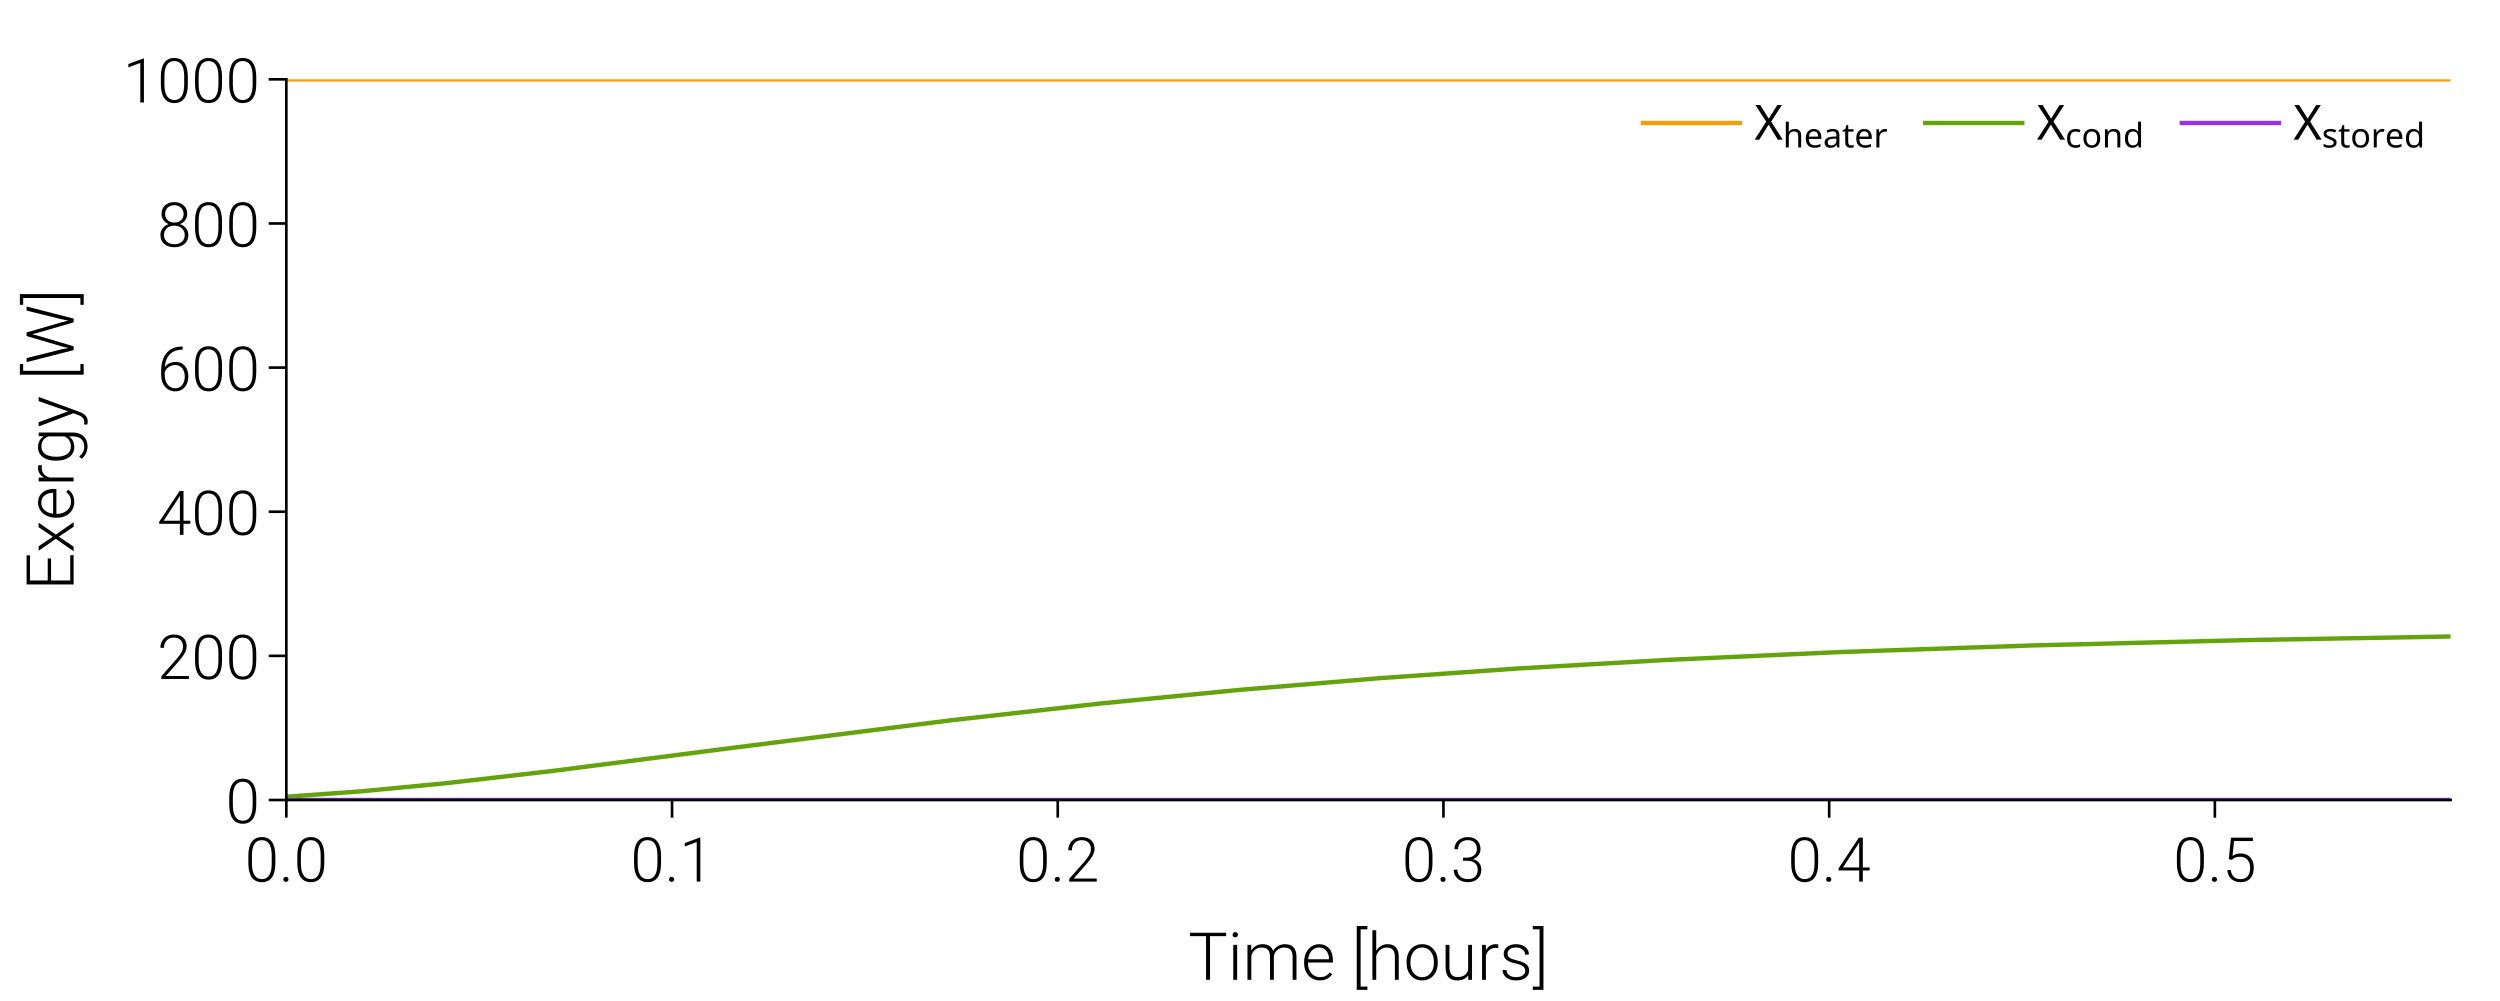
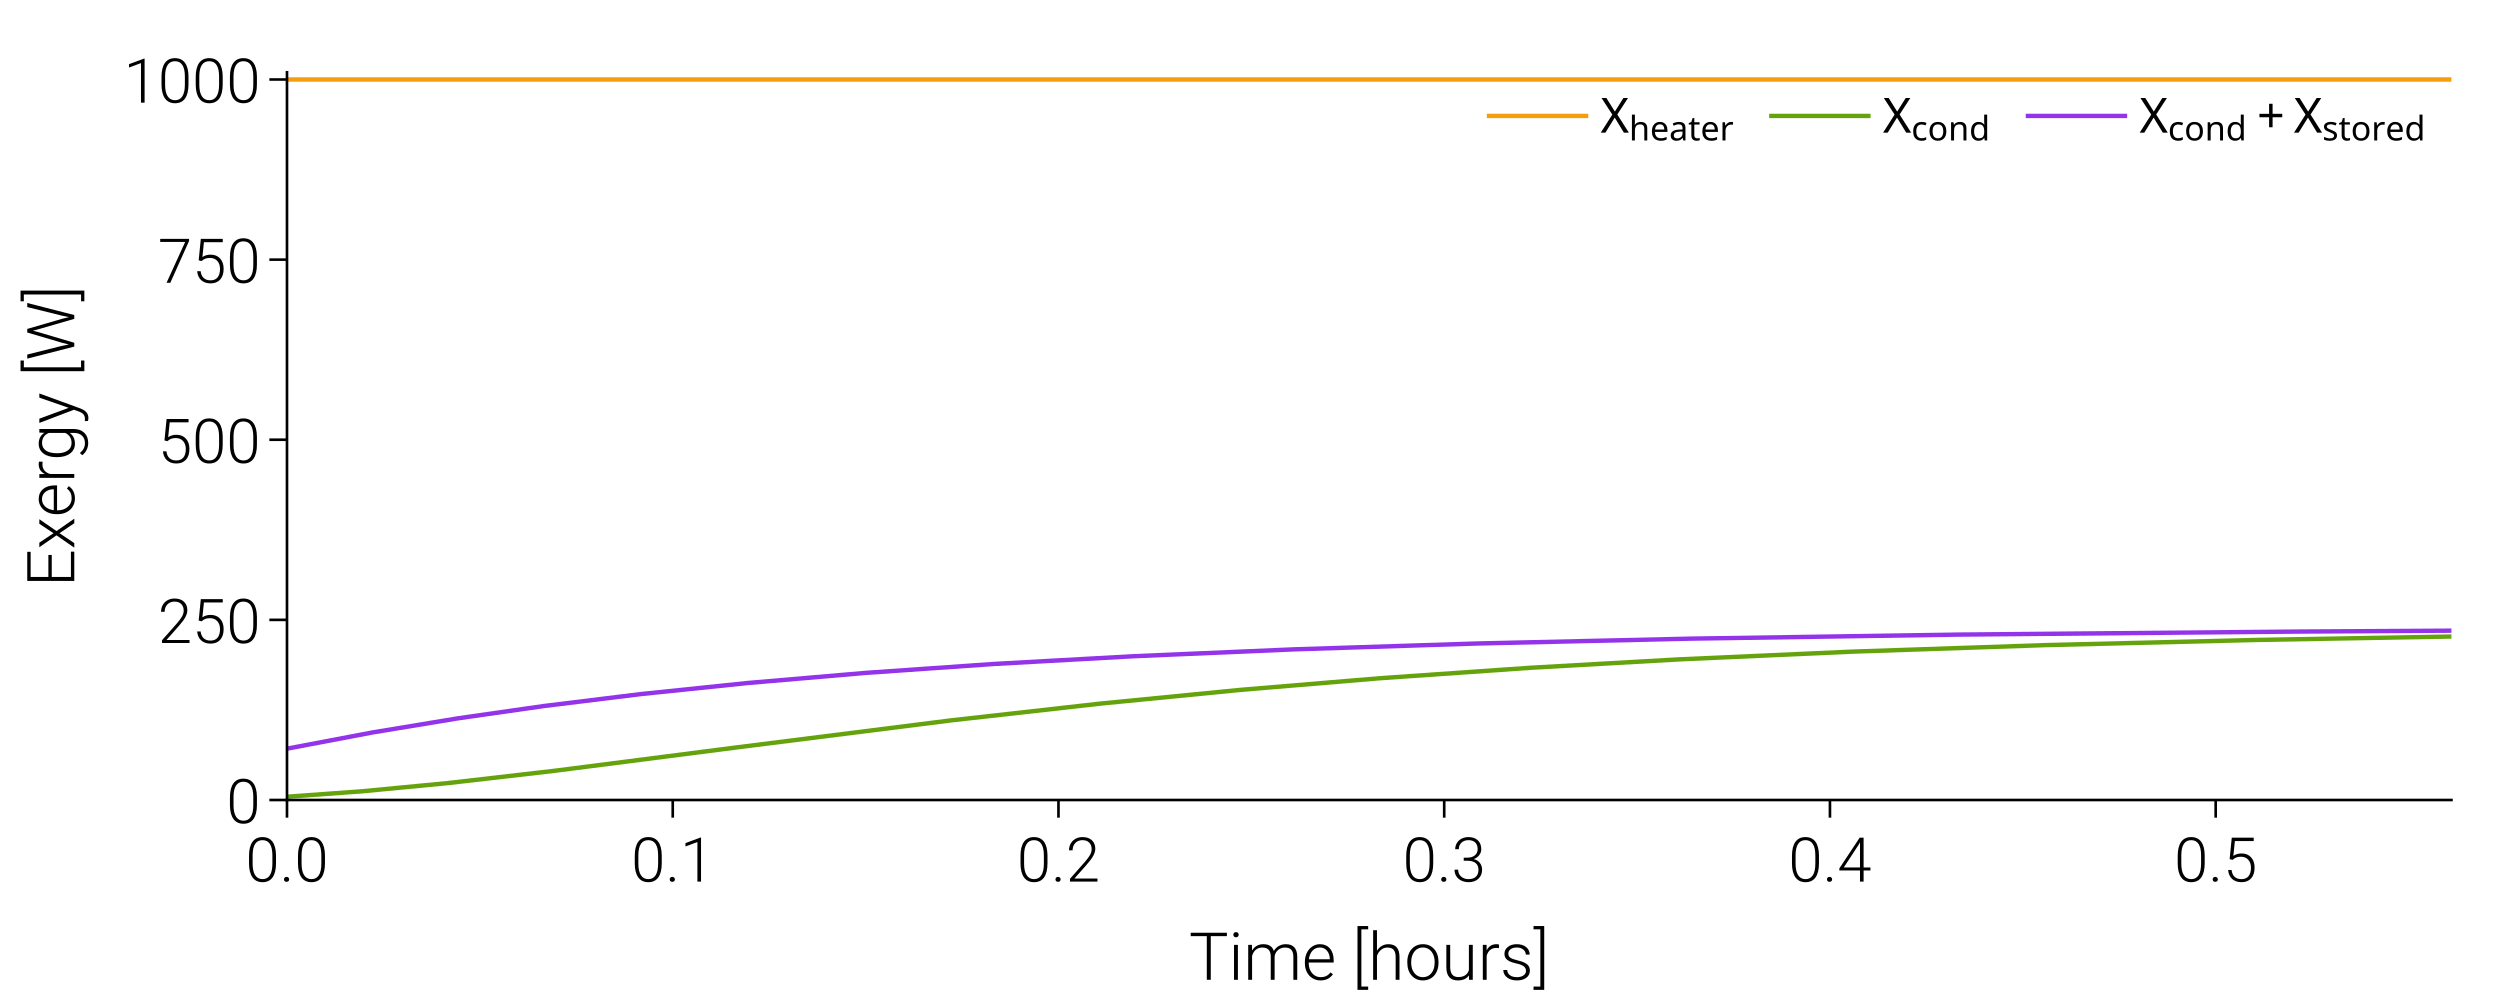
<svg xmlns="http://www.w3.org/2000/svg" xmlns:xlink="http://www.w3.org/1999/xlink" width="283.465pt" height="113.386pt" viewBox="0 0 283.465 113.386" version="1.1">
  <defs>
    <style type="text/css">*{stroke-linejoin: round; stroke-linecap: butt}</style>
  </defs>
  <g id="figure_1">
    <g id="patch_1">
      <path d="M 0 113.386  L 283.465 113.386  L 283.465 0  L 0 0  L 0 113.386  z " style="fill: none" />
    </g>
    <g id="axes_1">
      <g id="patch_2">
-         <path d="M 32.466 90.709  L 277.861 90.709  L 277.861 8.995  L 32.466 8.995  L 32.466 90.709  z " style="fill: none" />
+         <path d="M 32.541 90.709  L 277.956 90.709  L 277.956 8.197  L 32.541 8.197  L 32.541 90.709  z " style="fill: none" />
      </g>
      <g id="line2d_1">
-         <path d="M 32.466 8.995  L 277.861 8.995  L 277.861 8.995  " clip-path="url(#p45b152086a)" style="fill: none; stroke: #f59e0b; stroke-width: 0.5; stroke-linecap: square" />
+         <path d="M 32.541 9.014  L 277.956 9.014  L 277.956 9.014  " clip-path="url(#pfb7403734c)" style="fill: none; stroke: #f59e0b; stroke-width: 0.5; stroke-linecap: square" />
      </g>
      <g id="line2d_2">
-         <path d="M 32.466 90.337  L 40.969 89.722  L 50.688 88.791  L 62.836 87.391  L 83.488 84.738  L 107.785 81.674  L 124.792 79.764  L 140.585 78.218  L 156.378 76.898  L 172.171 75.792  L 189.178 74.816  L 208.616 73.934  L 230.482 73.182  L 254.779 72.577  L 277.861 72.168  L 277.861 72.168  " clip-path="url(#p45b152086a)" style="fill: none; stroke: #65a30d; stroke-width: 0.5; stroke-linecap: square" />
+         <path d="M 32.541 90.337  L 41.046 89.722  L 50.765 88.792  L 62.914 87.392  L 83.568 84.74  L 107.867 81.676  L 124.876 79.766  L 140.67 78.22  L 156.464 76.901  L 173.473 75.719  L 190.482 74.758  L 209.92 73.89  L 231.789 73.151  L 256.088 72.556  L 277.956 72.173  L 277.956 72.173  " clip-path="url(#pfb7403734c)" style="fill: none; stroke: #65a30d; stroke-width: 0.5; stroke-linecap: square" />
      </g>
      <g id="line2d_3">
-         <path d="M 32.466 90.709  L 277.861 90.709  L 277.861 90.709  " clip-path="url(#p45b152086a)" style="fill: none; stroke: #9333ea; stroke-width: 0.5; stroke-linecap: square" />
+         <path d="M 32.541 84.887  L 42.261 83.044  L 51.98 81.44  L 61.7 80.048  L 72.634 78.702  L 84.783 77.442  L 98.147 76.296  L 112.726 75.282  L 128.52 74.407  L 146.744 73.626  L 167.398 72.966  L 191.696 72.413  L 222.07 71.955  L 260.947 71.608  L 277.956 71.509  L 277.956 71.509  " clip-path="url(#pfb7403734c)" style="fill: none; stroke: #9333ea; stroke-width: 0.5; stroke-linecap: square" />
      </g>
      <g id="patch_3">
-         <path d="M 32.466 90.709  L 32.466 8.995  " style="fill: none; stroke: #000000; stroke-width: 0.3; stroke-linejoin: miter; stroke-linecap: square" />
+         <path d="M 32.541 90.709  L 32.541 8.197  " style="fill: none; stroke: #000000; stroke-width: 0.3; stroke-linejoin: miter; stroke-linecap: square" />
      </g>
      <g id="patch_4">
-         <path d="M 32.466 90.709  L 277.861 90.709  " style="fill: none; stroke: #000000; stroke-width: 0.3; stroke-linejoin: miter; stroke-linecap: square" />
+         <path d="M 32.541 90.709  L 277.956 90.709  " style="fill: none; stroke: #000000; stroke-width: 0.3; stroke-linejoin: miter; stroke-linecap: square" />
      </g>
      <g id="matplotlib.axis_1">
        <g id="xtick_1">
          <g id="line2d_4">
            <defs>
-               <path id="m2dd5910bc1" d="M 0 0  L 0 2  " style="stroke: #000000; stroke-width: 0.3" />
-             </defs>
-             <g>
-               <use xlink:href="#m2dd5910bc1" x="32.466" y="90.709" style="stroke: #000000; stroke-width: 0.3" />
+               <path id="ma5b73bd58d" d="M 0 0  L 0 2  " style="stroke: #000000; stroke-width: 0.3" />
+             </defs>
+             <g>
+               <use xlink:href="#ma5b73bd58d" x="32.541" y="90.709" style="stroke: #000000; stroke-width: 0.3" />
            </g>
          </g>
          <g id="text_1">
-             <g transform="translate(27.75045 99.95866) scale(0.07 -0.07)">
+             <g transform="translate(27.82615 99.95866) scale(0.07 -0.07)">
              <defs>
                <path id="Roboto-Light-30" d="M 3172 1897  Q 3172 934 2819 435  Q 2466 -63 1778 -63  Q 1103 -63 743 426  Q 384 916 375 1850  L 375 2666  Q 375 3625 731 4119  Q 1088 4613 1772 4613  Q 2447 4613 2803 4136  Q 3159 3659 3172 2731  L 3172 1897  z M 2797 2713  Q 2797 3494 2542 3894  Q 2288 4294 1772 4294  Q 1266 4294 1009 3903  Q 753 3513 747 2750  L 747 1856  Q 747 1078 1011 665  Q 1275 253 1778 253  Q 2278 253 2536 656  Q 2794 1059 2797 1838  L 2797 2713  z " transform="scale(0.015625)" />
                <path id="Roboto-Light-2e" d="M 453 225  Q 453 334 523 411  Q 594 488 719 488  Q 844 488 916 411  Q 988 334 988 225  Q 988 116 916 45  Q 844 -25 719 -25  Q 594 -25 523 45  Q 453 116 453 225  z " transform="scale(0.015625)" />
              </defs>
              <use xlink:href="#Roboto-Light-30" />
              <use xlink:href="#Roboto-Light-2e" transform="translate(55.41992 0)" />
              <use xlink:href="#Roboto-Light-30" transform="translate(79.29688 0)" />
            </g>
          </g>
        </g>
        <g id="xtick_2">
          <g id="line2d_5">
            <g>
-               <use xlink:href="#m2dd5910bc1" x="76.199" y="90.709" style="stroke: #000000; stroke-width: 0.3" />
+               <use xlink:href="#ma5b73bd58d" x="76.279" y="90.709" style="stroke: #000000; stroke-width: 0.3" />
            </g>
          </g>
          <g id="text_2">
-             <g transform="translate(71.48422 99.95866) scale(0.07 -0.07)">
+             <g transform="translate(71.56345 99.95866) scale(0.07 -0.07)">
              <defs>
                <path id="Roboto-Light-31" d="M 2169 0  L 1794 0  L 1794 4100  L 556 3641  L 556 3991  L 2106 4566  L 2169 4566  L 2169 0  z " transform="scale(0.015625)" />
              </defs>
              <use xlink:href="#Roboto-Light-30" />
              <use xlink:href="#Roboto-Light-2e" transform="translate(55.41992 0)" />
              <use xlink:href="#Roboto-Light-31" transform="translate(79.29688 0)" />
            </g>
          </g>
        </g>
        <g id="xtick_3">
          <g id="line2d_6">
            <g>
-               <use xlink:href="#m2dd5910bc1" x="119.933" y="90.709" style="stroke: #000000; stroke-width: 0.3" />
+               <use xlink:href="#ma5b73bd58d" x="120.016" y="90.709" style="stroke: #000000; stroke-width: 0.3" />
            </g>
          </g>
          <g id="text_3">
-             <g transform="translate(115.218 99.95866) scale(0.07 -0.07)">
+             <g transform="translate(115.3007 99.95866) scale(0.07 -0.07)">
              <defs>
                <path id="Roboto-Light-32" d="M 3278 0  L 428 0  L 428 288  L 1988 2056  Q 2375 2503 2525 2793  Q 2675 3084 2675 3359  Q 2675 3791 2422 4042  Q 2169 4294 1725 4294  Q 1266 4294 983 4000  Q 700 3706 700 3238  L 328 3238  Q 328 3622 501 3937  Q 675 4253 995 4433  Q 1316 4613 1725 4613  Q 2350 4613 2701 4284  Q 3053 3956 3053 3391  Q 3053 3072 2854 2694  Q 2656 2316 2156 1750  L 888 316  L 3278 316  L 3278 0  z " transform="scale(0.015625)" />
              </defs>
              <use xlink:href="#Roboto-Light-30" />
              <use xlink:href="#Roboto-Light-2e" transform="translate(55.41992 0)" />
              <use xlink:href="#Roboto-Light-32" transform="translate(79.29688 0)" />
            </g>
          </g>
        </g>
        <g id="xtick_4">
          <g id="line2d_7">
            <g>
-               <use xlink:href="#m2dd5910bc1" x="163.667" y="90.709" style="stroke: #000000; stroke-width: 0.3" />
+               <use xlink:href="#ma5b73bd58d" x="163.753" y="90.709" style="stroke: #000000; stroke-width: 0.3" />
            </g>
          </g>
          <g id="text_4">
-             <g transform="translate(158.9518 99.95866) scale(0.07 -0.07)">
+             <g transform="translate(159.038 99.95866) scale(0.07 -0.07)">
              <defs>
                <path id="Roboto-Light-33" d="M 1259 2478  L 1647 2478  Q 1969 2478 2209 2592  Q 2450 2706 2576 2904  Q 2703 3103 2703 3363  Q 2703 3800 2456 4047  Q 2209 4294 1747 4294  Q 1309 4294 1029 4036  Q 750 3778 750 3356  L 375 3356  Q 375 3709 553 4001  Q 731 4294 1047 4453  Q 1363 4613 1747 4613  Q 2366 4613 2722 4275  Q 3078 3938 3078 3350  Q 3078 3022 2870 2745  Q 2663 2469 2300 2331  Q 2725 2213 2944 1923  Q 3163 1634 3163 1234  Q 3163 650 2781 293  Q 2400 -63 1763 -63  Q 1356 -63 1017 100  Q 678 263 492 555  Q 306 847 306 1234  L 681 1234  Q 681 800 984 526  Q 1288 253 1763 253  Q 2247 253 2517 501  Q 2788 750 2788 1222  Q 2788 1678 2495 1918  Q 2203 2159 1634 2159  L 1259 2159  L 1259 2478  z " transform="scale(0.015625)" />
              </defs>
              <use xlink:href="#Roboto-Light-30" />
              <use xlink:href="#Roboto-Light-2e" transform="translate(55.41992 0)" />
              <use xlink:href="#Roboto-Light-33" transform="translate(79.29688 0)" />
            </g>
          </g>
        </g>
        <g id="xtick_5">
          <g id="line2d_8">
            <g>
-               <use xlink:href="#m2dd5910bc1" x="207.401" y="90.709" style="stroke: #000000; stroke-width: 0.3" />
+               <use xlink:href="#ma5b73bd58d" x="207.491" y="90.709" style="stroke: #000000; stroke-width: 0.3" />
            </g>
          </g>
          <g id="text_5">
-             <g transform="translate(202.6855 99.95866) scale(0.07 -0.07)">
+             <g transform="translate(202.7754 99.95866) scale(0.07 -0.07)">
              <defs>
                <path id="Roboto-Light-34" d="M 2725 1466  L 3434 1466  L 3434 1150  L 2725 1150  L 2725 0  L 2350 0  L 2350 1150  L 209 1150  L 209 1363  L 2316 4550  L 2725 4550  L 2725 1466  z M 669 1466  L 2350 1466  L 2350 4066  L 2184 3778  L 669 1466  z " transform="scale(0.015625)" />
              </defs>
              <use xlink:href="#Roboto-Light-30" />
              <use xlink:href="#Roboto-Light-2e" transform="translate(55.41992 0)" />
              <use xlink:href="#Roboto-Light-34" transform="translate(79.29688 0)" />
            </g>
          </g>
        </g>
        <g id="xtick_6">
          <g id="line2d_9">
            <g>
-               <use xlink:href="#m2dd5910bc1" x="251.134" y="90.709" style="stroke: #000000; stroke-width: 0.3" />
+               <use xlink:href="#ma5b73bd58d" x="251.228" y="90.709" style="stroke: #000000; stroke-width: 0.3" />
            </g>
          </g>
          <g id="text_6">
-             <g transform="translate(246.4193 99.95866) scale(0.07 -0.07)">
+             <g transform="translate(246.5127 99.95866) scale(0.07 -0.07)">
              <defs>
                <path id="Roboto-Light-35" d="M 681 2331  L 903 4550  L 3178 4550  L 3178 4203  L 1225 4203  L 1066 2666  Q 1431 2916 1922 2916  Q 2538 2916 2903 2516  Q 3269 2116 3269 1450  Q 3269 731 2912 334  Q 2556 -63 1909 -63  Q 1316 -63 947 268  Q 578 600 525 1197  L 884 1197  Q 938 731 1200 492  Q 1463 253 1909 253  Q 2397 253 2645 562  Q 2894 872 2894 1444  Q 2894 1944 2616 2259  Q 2338 2575 1856 2575  Q 1591 2575 1394 2508  Q 1197 2441 978 2247  L 681 2331  z " transform="scale(0.015625)" />
              </defs>
              <use xlink:href="#Roboto-Light-30" />
              <use xlink:href="#Roboto-Light-2e" transform="translate(55.41992 0)" />
              <use xlink:href="#Roboto-Light-35" transform="translate(79.29688 0)" />
            </g>
          </g>
        </g>
        <g id="text_7">
-           <g transform="translate(134.7344 111.0934) scale(0.075 -0.075)">
+           <g transform="translate(134.82 111.0934) scale(0.075 -0.075)">
            <defs>
              <path id="Roboto-Light-54" d="M 3663 4222  L 2103 4222  L 2103 0  L 1719 0  L 1719 4222  L 163 4222  L 163 4550  L 3663 4550  L 3663 4222  z " transform="scale(0.015625)" />
              <path id="Roboto-Light-69" d="M 906 0  L 531 0  L 531 3381  L 906 3381  L 906 0  z M 466 4359  Q 466 4466 534 4539  Q 603 4613 722 4613  Q 841 4613 911 4539  Q 981 4466 981 4359  Q 981 4253 911 4181  Q 841 4109 722 4109  Q 603 4109 534 4181  Q 466 4253 466 4359  z " transform="scale(0.015625)" />
              <path id="Roboto-Light-6d" d="M 828 3381  L 841 2831  Q 1028 3138 1309 3291  Q 1591 3444 1934 3444  Q 2734 3444 2950 2788  Q 3131 3103 3434 3273  Q 3738 3444 4103 3444  Q 5191 3444 5213 2256  L 5213 0  L 4838 0  L 4838 2228  Q 4834 2681 4642 2900  Q 4450 3119 4016 3119  Q 3613 3113 3334 2858  Q 3056 2603 3025 2238  L 3025 0  L 2650 0  L 2650 2256  Q 2647 2691 2445 2905  Q 2244 3119 1825 3119  Q 1472 3119 1219 2917  Q 966 2716 844 2319  L 844 0  L 469 0  L 469 3381  L 828 3381  z " transform="scale(0.015625)" />
              <path id="Roboto-Light-65" d="M 1797 -63  Q 1366 -63 1017 150  Q 669 363 475 742  Q 281 1122 281 1594  L 281 1728  Q 281 2216 470 2606  Q 659 2997 996 3220  Q 1334 3444 1728 3444  Q 2344 3444 2705 3023  Q 3066 2603 3066 1875  L 3066 1666  L 653 1666  L 653 1594  Q 653 1019 983 636  Q 1313 253 1813 253  Q 2113 253 2342 362  Q 2572 472 2759 713  L 2994 534  Q 2581 -63 1797 -63  z M 1728 3125  Q 1306 3125 1017 2815  Q 728 2506 666 1984  L 2694 1984  L 2694 2025  Q 2678 2513 2415 2819  Q 2153 3125 1728 3125  z " transform="scale(0.015625)" />
              <path id="Roboto-Light-20" transform="scale(0.015625)" />
              <path id="Roboto-Light-5b" d="M 1541 4881  L 884 4881  L 884 -656  L 1541 -656  L 1541 -975  L 509 -975  L 509 5200  L 1541 5200  L 1541 4881  z " transform="scale(0.015625)" />
              <path id="Roboto-Light-68" d="M 859 2809  Q 1044 3113 1331 3278  Q 1619 3444 1959 3444  Q 2503 3444 2768 3137  Q 3034 2831 3038 2219  L 3038 0  L 2666 0  L 2666 2222  Q 2663 2675 2473 2897  Q 2284 3119 1869 3119  Q 1522 3119 1255 2901  Q 988 2684 859 2316  L 859 0  L 488 0  L 488 4800  L 859 4800  L 859 2809  z " transform="scale(0.015625)" />
              <path id="Roboto-Light-6f" d="M 281 1741  Q 281 2228 470 2618  Q 659 3009 1004 3226  Q 1350 3444 1788 3444  Q 2463 3444 2881 2970  Q 3300 2497 3300 1716  L 3300 1638  Q 3300 1147 3111 755  Q 2922 363 2578 150  Q 2234 -63 1794 -63  Q 1122 -63 701 410  Q 281 884 281 1666  L 281 1741  z M 656 1638  Q 656 1031 970 642  Q 1284 253 1794 253  Q 2300 253 2614 642  Q 2928 1031 2928 1669  L 2928 1741  Q 2928 2128 2784 2450  Q 2641 2772 2381 2948  Q 2122 3125 1788 3125  Q 1288 3125 972 2733  Q 656 2341 656 1706  L 656 1638  z " transform="scale(0.015625)" />
              <path id="Roboto-Light-75" d="M 2663 428  Q 2325 -63 1584 -63  Q 1044 -63 762 251  Q 481 566 475 1181  L 475 3381  L 847 3381  L 847 1228  Q 847 263 1628 263  Q 2441 263 2656 934  L 2656 3381  L 3031 3381  L 3031 0  L 2669 0  L 2663 428  z " transform="scale(0.015625)" />
              <path id="Roboto-Light-72" d="M 2050 3063  Q 1931 3084 1797 3084  Q 1447 3084 1205 2889  Q 963 2694 859 2322  L 859 0  L 488 0  L 488 3381  L 853 3381  L 859 2844  Q 1156 3444 1813 3444  Q 1969 3444 2059 3403  L 2050 3063  z " transform="scale(0.015625)" />
              <path id="Roboto-Light-73" d="M 2513 859  Q 2513 1138 2289 1306  Q 2066 1475 1616 1570  Q 1166 1666 917 1789  Q 669 1913 548 2091  Q 428 2269 428 2522  Q 428 2922 762 3183  Q 1097 3444 1619 3444  Q 2184 3444 2526 3164  Q 2869 2884 2869 2434  L 2494 2434  Q 2494 2731 2245 2928  Q 1997 3125 1619 3125  Q 1250 3125 1026 2961  Q 803 2797 803 2534  Q 803 2281 989 2142  Q 1175 2003 1667 1887  Q 2159 1772 2404 1640  Q 2650 1509 2769 1325  Q 2888 1141 2888 878  Q 2888 450 2542 193  Q 2197 -63 1641 -63  Q 1050 -63 683 223  Q 316 509 316 947  L 691 947  Q 713 619 967 436  Q 1222 253 1641 253  Q 2031 253 2272 425  Q 2513 597 2513 859  z " transform="scale(0.015625)" />
              <path id="Roboto-Light-5d" d="M 0 5200  L 1034 5200  L 1034 -975  L 0 -975  L 0 -656  L 659 -656  L 659 4881  L 0 4881  L 0 5200  z " transform="scale(0.015625)" />
            </defs>
            <use xlink:href="#Roboto-Light-54" />
            <use xlink:href="#Roboto-Light-69" transform="translate(59.7168 0)" />
            <use xlink:href="#Roboto-Light-6d" transform="translate(82.12891 0)" />
            <use xlink:href="#Roboto-Light-65" transform="translate(170.752 0)" />
            <use xlink:href="#Roboto-Light-20" transform="translate(222.4121 0)" />
            <use xlink:href="#Roboto-Light-5b" transform="translate(246.7285 0)" />
            <use xlink:href="#Roboto-Light-68" transform="translate(270.7031 0)" />
            <use xlink:href="#Roboto-Light-6f" transform="translate(325.5859 0)" />
            <use xlink:href="#Roboto-Light-75" transform="translate(381.5918 0)" />
            <use xlink:href="#Roboto-Light-72" transform="translate(436.5234 0)" />
            <use xlink:href="#Roboto-Light-73" transform="translate(470.166 0)" />
            <use xlink:href="#Roboto-Light-5d" transform="translate(520.8008 0)" />
          </g>
        </g>
      </g>
      <g id="matplotlib.axis_2">
        <g id="ytick_1">
          <g id="line2d_10">
            <defs>
-               <path id="m19ee8460f1" d="M 0 0  L -2 0  " style="stroke: #000000; stroke-width: 0.3" />
-             </defs>
-             <g>
-               <use xlink:href="#m19ee8460f1" x="32.466" y="90.709" style="stroke: #000000; stroke-width: 0.3" />
+               <path id="m8ee25af124" d="M 0 0  L -2 0  " style="stroke: #000000; stroke-width: 0.3" />
+             </defs>
+             <g>
+               <use xlink:href="#m8ee25af124" x="32.541" y="90.709" style="stroke: #000000; stroke-width: 0.3" />
            </g>
          </g>
          <g id="text_8">
-             <g transform="translate(25.58608 93.33366) scale(0.07 -0.07)">
+             <g transform="translate(25.66177 93.33366) scale(0.07 -0.07)">
              <use xlink:href="#Roboto-Light-30" />
            </g>
          </g>
        </g>
        <g id="ytick_2">
          <g id="line2d_11">
            <g>
-               <use xlink:href="#m19ee8460f1" x="32.466" y="74.366" style="stroke: #000000; stroke-width: 0.3" />
+               <use xlink:href="#m8ee25af124" x="32.541" y="70.285" style="stroke: #000000; stroke-width: 0.3" />
            </g>
          </g>
          <g id="text_9">
-             <g transform="translate(17.82702 76.99092) scale(0.07 -0.07)">
+             <g transform="translate(17.90271 72.90995) scale(0.07 -0.07)">
              <use xlink:href="#Roboto-Light-32" />
+               <use xlink:href="#Roboto-Light-35" transform="translate(55.41992 0)" />
+               <use xlink:href="#Roboto-Light-30" transform="translate(110.8398 0)" />
+             </g>
+           </g>
+         </g>
+         <g id="ytick_3">
+           <g id="line2d_12">
+             <g>
+               <use xlink:href="#m8ee25af124" x="32.541" y="49.861" style="stroke: #000000; stroke-width: 0.3" />
+             </g>
+           </g>
+           <g id="text_10">
+             <g transform="translate(17.90271 52.48624) scale(0.07 -0.07)">
+               <use xlink:href="#Roboto-Light-35" />
              <use xlink:href="#Roboto-Light-30" transform="translate(55.41992 0)" />
              <use xlink:href="#Roboto-Light-30" transform="translate(110.8398 0)" />
            </g>
          </g>
        </g>
-         <g id="ytick_3">
-           <g id="line2d_12">
-             <g>
-               <use xlink:href="#m19ee8460f1" x="32.466" y="58.023" style="stroke: #000000; stroke-width: 0.3" />
-             </g>
-           </g>
-           <g id="text_10">
-             <g transform="translate(17.82702 60.64818) scale(0.07 -0.07)">
-               <use xlink:href="#Roboto-Light-34" />
-               <use xlink:href="#Roboto-Light-30" transform="translate(55.41992 0)" />
-               <use xlink:href="#Roboto-Light-30" transform="translate(110.8398 0)" />
-             </g>
-           </g>
-         </g>
        <g id="ytick_4">
          <g id="line2d_13">
            <g>
-               <use xlink:href="#m19ee8460f1" x="32.466" y="41.68" style="stroke: #000000; stroke-width: 0.3" />
+               <use xlink:href="#m8ee25af124" x="32.541" y="29.438" style="stroke: #000000; stroke-width: 0.3" />
            </g>
          </g>
          <g id="text_11">
-             <g transform="translate(17.82702 44.30544) scale(0.07 -0.07)">
-               <defs>
-                 <path id="Roboto-Light-36" d="M 2634 4584  L 2634 4256  L 2591 4256  Q 1775 4256 1306 3776  Q 838 3297 788 2444  Q 975 2703 1265 2845  Q 1556 2988 1916 2988  Q 2516 2988 2870 2573  Q 3225 2159 3225 1491  Q 3225 1047 3059 690  Q 2894 334 2584 135  Q 2275 -63 1878 -63  Q 1225 -63 815 410  Q 406 884 406 1634  L 406 2009  Q 406 3231 962 3901  Q 1519 4572 2541 4584  L 2634 4584  z M 1856 2666  Q 1500 2666 1192 2455  Q 884 2244 781 1919  L 781 1600  Q 781 1006 1086 631  Q 1391 256 1878 256  Q 2316 256 2586 603  Q 2856 950 2856 1478  Q 2856 2016 2586 2341  Q 2316 2666 1856 2666  z " transform="scale(0.015625)" />
-               </defs>
-               <use xlink:href="#Roboto-Light-36" />
-               <use xlink:href="#Roboto-Light-30" transform="translate(55.41992 0)" />
+             <g transform="translate(17.90271 32.06253) scale(0.07 -0.07)">
+               <defs>
+                 <path id="Roboto-Light-37" d="M 3231 4334  L 1288 0  L 897 0  L 2828 4231  L 241 4231  L 241 4550  L 3231 4550  L 3231 4334  z " transform="scale(0.015625)" />
+               </defs>
+               <use xlink:href="#Roboto-Light-37" />
+               <use xlink:href="#Roboto-Light-35" transform="translate(55.41992 0)" />
              <use xlink:href="#Roboto-Light-30" transform="translate(110.8398 0)" />
            </g>
          </g>
        </g>
        <g id="ytick_5">
          <g id="line2d_14">
            <g>
-               <use xlink:href="#m19ee8460f1" x="32.466" y="25.338" style="stroke: #000000; stroke-width: 0.3" />
+               <use xlink:href="#m8ee25af124" x="32.541" y="9.014" style="stroke: #000000; stroke-width: 0.3" />
            </g>
          </g>
          <g id="text_12">
-             <g transform="translate(17.82702 27.9627) scale(0.07 -0.07)">
-               <defs>
-                 <path id="Roboto-Light-38" d="M 3109 3378  Q 3109 3025 2903 2745  Q 2697 2466 2359 2334  Q 2753 2200 2990 1900  Q 3228 1600 3228 1206  Q 3228 622 2831 279  Q 2434 -63 1781 -63  Q 1122 -63 726 278  Q 331 619 331 1206  Q 331 1594 559 1897  Q 788 2200 1184 2334  Q 847 2466 647 2745  Q 447 3025 447 3378  Q 447 3944 811 4278  Q 1175 4613 1775 4613  Q 2375 4613 2742 4275  Q 3109 3938 3109 3378  z M 2853 1203  Q 2853 1628 2550 1901  Q 2247 2175 1775 2175  Q 1303 2175 1003 1906  Q 703 1638 703 1203  Q 703 769 993 511  Q 1284 253 1781 253  Q 2266 253 2559 509  Q 2853 766 2853 1203  z M 2734 3381  Q 2734 3772 2464 4033  Q 2194 4294 1775 4294  Q 1350 4294 1086 4042  Q 822 3791 822 3381  Q 822 2981 1086 2737  Q 1350 2494 1778 2494  Q 2200 2494 2467 2739  Q 2734 2984 2734 3381  z " transform="scale(0.015625)" />
-               </defs>
-               <use xlink:href="#Roboto-Light-38" />
-               <use xlink:href="#Roboto-Light-30" transform="translate(55.41992 0)" />
-               <use xlink:href="#Roboto-Light-30" transform="translate(110.8398 0)" />
-             </g>
-           </g>
-         </g>
-         <g id="ytick_6">
-           <g id="line2d_15">
-             <g>
-               <use xlink:href="#m19ee8460f1" x="32.466" y="8.995" style="stroke: #000000; stroke-width: 0.3" />
-             </g>
-           </g>
-           <g id="text_13">
-             <g transform="translate(13.94748 11.61997) scale(0.07 -0.07)">
+             <g transform="translate(14.02318 11.63881) scale(0.07 -0.07)">
              <use xlink:href="#Roboto-Light-31" />
              <use xlink:href="#Roboto-Light-30" transform="translate(55.41992 0)" />
              <use xlink:href="#Roboto-Light-30" transform="translate(110.8398 0)" />
              <use xlink:href="#Roboto-Light-30" transform="translate(166.2598 0)" />
            </g>
          </g>
        </g>
-         <g id="text_14">
-           <g transform="translate(8.346703 66.94127) rotate(-90) scale(0.075 -0.075)">
+         <g id="text_13">
+           <g transform="translate(8.422397 66.54222) rotate(-90) scale(0.075 -0.075)">
            <defs>
              <path id="Roboto-Light-45" d="M 3088 2181  L 959 2181  L 959 325  L 3406 325  L 3406 0  L 575 0  L 575 4550  L 3391 4550  L 3391 4222  L 959 4222  L 959 2506  L 3088 2506  L 3088 2181  z " transform="scale(0.015625)" />
              <path id="Roboto-Light-78" d="M 1550 2009  L 2463 3381  L 2906 3381  L 1759 1722  L 2956 0  L 2516 0  L 1553 1431  L 591 0  L 150 0  L 1344 1722  L 197 3381  L 638 3381  L 1550 2009  z " transform="scale(0.015625)" />
              <path id="Roboto-Light-67" d="M 338 1722  Q 338 2516 689 2980  Q 1041 3444 1644 3444  Q 2334 3444 2694 2894  L 2713 3381  L 3063 3381  L 3063 69  Q 3063 -584 2697 -965  Q 2331 -1347 1706 -1347  Q 1353 -1347 1033 -1189  Q 713 -1031 528 -769  L 738 -544  Q 1134 -1031 1681 -1031  Q 2150 -1031 2412 -754  Q 2675 -478 2684 13  L 2684 438  Q 2325 -63 1638 -63  Q 1050 -63 694 406  Q 338 875 338 1672  L 338 1722  z M 716 1656  Q 716 1009 975 636  Q 1234 263 1706 263  Q 2397 263 2684 881  L 2684 2453  Q 2553 2778 2306 2948  Q 2059 3119 1713 3119  Q 1241 3119 978 2748  Q 716 2378 716 1656  z " transform="scale(0.015625)" />
              <path id="Roboto-Light-79" d="M 1559 538  L 2547 3381  L 2950 3381  L 1506 -575  L 1431 -750  Q 1153 -1366 572 -1366  Q 438 -1366 284 -1322  L 281 -1013  L 475 -1031  Q 750 -1031 920 -895  Q 1091 -759 1209 -428  L 1375 28  L 100 3381  L 509 3381  L 1559 538  z " transform="scale(0.015625)" />
              <path id="Roboto-Light-57" d="M 1416 1228  L 1556 522  L 1728 1197  L 2716 4550  L 3063 4550  L 4038 1197  L 4206 516  L 4356 1228  L 5178 4550  L 5572 4550  L 4406 0  L 4038 0  L 3006 3559  L 2891 4009  L 2778 3559  L 1722 0  L 1353 0  L 191 4550  L 584 4550  L 1416 1228  z " transform="scale(0.015625)" />
            </defs>
            <use xlink:href="#Roboto-Light-45" />
            <use xlink:href="#Roboto-Light-78" transform="translate(56.88477 0)" />
            <use xlink:href="#Roboto-Light-65" transform="translate(105.5176 0)" />
            <use xlink:href="#Roboto-Light-72" transform="translate(157.1777 0)" />
            <use xlink:href="#Roboto-Light-67" transform="translate(190.8203 0)" />
            <use xlink:href="#Roboto-Light-79" transform="translate(246.2891 0)" />
            <use xlink:href="#Roboto-Light-20" transform="translate(293.7988 0)" />
            <use xlink:href="#Roboto-Light-5b" transform="translate(318.1152 0)" />
            <use xlink:href="#Roboto-Light-57" transform="translate(342.0898 0)" />
            <use xlink:href="#Roboto-Light-5d" transform="translate(431.7383 0)" />
          </g>
        </g>
      </g>
      <g id="legend_1">
-         <g id="line2d_16">
-           <path d="M 186.286 13.945  L 191.786 13.945  L 197.286 13.945  " style="fill: none; stroke: #f59e0b; stroke-width: 0.5; stroke-linecap: square" />
-         </g>
-         <g id="text_15">
-           <g transform="translate(198.9356 15.86997) scale(0.055 -0.055)">
+         <g id="line2d_15">
+           <path d="M 168.836 13.147  L 174.336 13.147  L 179.836 13.147  " style="fill: none; stroke: #f59e0b; stroke-width: 0.5; stroke-linecap: square" />
+         </g>
+         <g id="text_14">
+           <g transform="translate(181.4862 15.07187) scale(0.055 -0.055)">
            <defs>
              <path id="NotoSansMath-Regular-58" d="M 26 0  L 1542 2381  L 122 4570  L 762 4570  L 1882 2778  L 3008 4570  L 3616 4570  L 2202 2394  L 3725 0  L 3072 0  L 1862 1984  L 634 0  L 26 0  z " transform="scale(0.015625)" />
              <path id="NotoSansMath-Regular-68" d="M 544 0  L 544 4864  L 1107 4864  L 1107 3437  Q 1107 3181 1075 2957  L 1114 2957  Q 1280 3219 1565 3353  Q 1850 3488 2182 3488  Q 2810 3488 3123 3190  Q 3437 2893 3437 2234  L 3437 0  L 2880 0  L 2880 2195  Q 2880 3021 2112 3021  Q 1536 3021 1321 2697  Q 1107 2374 1107 1773  L 1107 0  L 544 0  z " transform="scale(0.015625)" />
              <path id="NotoSansMath-Regular-65" d="M 2003 -64  Q 1517 -64 1142 134  Q 768 333 560 726  Q 352 1120 352 1690  Q 352 2253 541 2656  Q 730 3059 1072 3276  Q 1414 3494 1869 3494  Q 2310 3494 2627 3302  Q 2944 3110 3113 2761  Q 3283 2413 3283 1946  L 3283 1606  L 934 1606  Q 947 1024 1232 720  Q 1517 416 2029 416  Q 2355 416 2608 477  Q 2861 538 3130 653  L 3130 160  Q 2867 45 2611 -9  Q 2355 -64 2003 -64  z M 947 2054  L 2694 2054  Q 2694 2490 2492 2762  Q 2291 3034 1862 3034  Q 1459 3034 1225 2774  Q 992 2515 947 2054  z " transform="scale(0.015625)" />
              <path id="NotoSansMath-Regular-61" d="M 1376 -64  Q 909 -64 601 182  Q 294 429 294 954  Q 294 1466 697 1744  Q 1101 2022 1939 2048  L 2522 2067  L 2522 2272  Q 2522 2701 2336 2867  Q 2150 3034 1811 3034  Q 1542 3034 1299 2954  Q 1056 2874 845 2771  L 672 3194  Q 896 3315 1203 3401  Q 1510 3488 1843 3488  Q 2470 3488 2771 3213  Q 3072 2938 3072 2336  L 3072 0  L 2662 0  L 2554 486  L 2528 486  Q 2304 205 2057 70  Q 1811 -64 1376 -64  z M 1504 390  Q 1939 390 2227 630  Q 2515 870 2515 1370  L 2515 1677  L 2010 1658  Q 1370 1632 1123 1453  Q 877 1274 877 947  Q 877 659 1053 524  Q 1229 390 1504 390  z " transform="scale(0.015625)" />
              <path id="NotoSansMath-Regular-74" d="M 1594 -64  Q 1325 -64 1097 29  Q 870 122 729 352  Q 589 582 589 998  L 589 2995  L 102 2995  L 102 3264  L 595 3488  L 819 4218  L 1152 4218  L 1152 3430  L 2144 3430  L 2144 2995  L 1152 2995  L 1152 1011  Q 1152 698 1302 547  Q 1453 397 1690 397  Q 1818 397 1952 419  Q 2086 442 2170 467  L 2170 38  Q 2080 -6 1913 -35  Q 1747 -64 1594 -64  z " transform="scale(0.015625)" />
              <path id="NotoSansMath-Regular-72" d="M 544 0  L 544 3430  L 1005 3430  L 1069 2803  L 1094 2803  Q 1261 3085 1523 3289  Q 1786 3494 2144 3494  Q 2240 3494 2352 3484  Q 2464 3475 2547 3456  L 2477 2938  Q 2394 2957 2294 2969  Q 2195 2982 2106 2982  Q 1843 2982 1612 2838  Q 1382 2694 1244 2435  Q 1107 2176 1107 1830  L 1107 0  L 544 0  z " transform="scale(0.015625)" />
            </defs>
            <use xlink:href="#NotoSansMath-Regular-58" transform="translate(0 0.59375)" />
            <use xlink:href="#NotoSansMath-Regular-68" transform="translate(58.59999 -15.48438) scale(0.7)" />
            <use xlink:href="#NotoSansMath-Regular-65" transform="translate(101.86 -15.48438) scale(0.7)" />
            <use xlink:href="#NotoSansMath-Regular-61" transform="translate(141.34 -15.48438) scale(0.7)" />
            <use xlink:href="#NotoSansMath-Regular-74" transform="translate(180.61 -15.48438) scale(0.7)" />
            <use xlink:href="#NotoSansMath-Regular-65" transform="translate(205.88 -15.48438) scale(0.7)" />
            <use xlink:href="#NotoSansMath-Regular-72" transform="translate(245.36 -15.48438) scale(0.7)" />
          </g>
        </g>
-         <g id="line2d_17">
-           <path d="M 218.296 13.945  L 223.796 13.945  L 229.296 13.945  " style="fill: none; stroke: #65a30d; stroke-width: 0.5; stroke-linecap: square" />
-         </g>
-         <g id="text_16">
-           <g transform="translate(230.9456 15.86997) scale(0.055 -0.055)">
+         <g id="line2d_16">
+           <path d="M 200.846 13.147  L 206.346 13.147  L 211.846 13.147  " style="fill: none; stroke: #65a30d; stroke-width: 0.5; stroke-linecap: square" />
+         </g>
+         <g id="text_15">
+           <g transform="translate(213.4962 15.07187) scale(0.055 -0.055)">
            <defs>
              <path id="NotoSansMath-Regular-63" d="M 1920 -64  Q 1466 -64 1110 121  Q 755 307 553 697  Q 352 1088 352 1696  Q 352 2330 563 2726  Q 774 3123 1136 3308  Q 1498 3494 1958 3494  Q 2221 3494 2464 3440  Q 2707 3386 2861 3309  L 2688 2842  Q 2534 2899 2329 2950  Q 2125 3002 1946 3002  Q 934 3002 934 1702  Q 934 1082 1180 752  Q 1427 422 1914 422  Q 2195 422 2409 480  Q 2624 538 2803 621  L 2803 122  Q 2630 32 2422 -16  Q 2214 -64 1920 -64  z " transform="scale(0.015625)" />
              <path id="NotoSansMath-Regular-6f" d="M 1926 -64  Q 1472 -64 1117 144  Q 762 352 557 752  Q 352 1152 352 1722  Q 352 2573 781 3033  Q 1210 3494 1946 3494  Q 2413 3494 2768 3286  Q 3123 3078 3324 2684  Q 3526 2291 3526 1722  Q 3526 870 3094 403  Q 2662 -64 1926 -64  z M 1939 403  Q 2458 403 2701 758  Q 2944 1114 2944 1722  Q 2944 2330 2701 2675  Q 2458 3021 1933 3021  Q 1408 3021 1171 2675  Q 934 2330 934 1722  Q 934 1114 1174 758  Q 1414 403 1939 403  z " transform="scale(0.015625)" />
              <path id="NotoSansMath-Regular-6e" d="M 544 0  L 544 3430  L 998 3430  L 1082 2963  L 1114 2963  Q 1280 3232 1574 3363  Q 1869 3494 2195 3494  Q 2810 3494 3123 3196  Q 3437 2899 3437 2234  L 3437 0  L 2880 0  L 2880 2195  Q 2880 3021 2112 3021  Q 1542 3021 1324 2701  Q 1107 2381 1107 1779  L 1107 0  L 544 0  z " transform="scale(0.015625)" />
              <path id="NotoSansMath-Regular-64" d="M 1760 -64  Q 1120 -64 736 381  Q 352 826 352 1709  Q 352 2592 739 3043  Q 1126 3494 1766 3494  Q 2163 3494 2416 3347  Q 2669 3200 2829 2989  L 2867 2989  Q 2861 3072 2845 3235  Q 2829 3398 2829 3494  L 2829 4864  L 3392 4864  L 3392 0  L 2938 0  L 2854 461  L 2829 461  Q 2675 243 2419 89  Q 2163 -64 1760 -64  z M 1850 403  Q 2394 403 2614 700  Q 2835 998 2835 1600  L 2835 1702  Q 2835 2342 2624 2684  Q 2413 3027 1843 3027  Q 1389 3027 1161 2665  Q 934 2304 934 1696  Q 934 1082 1161 742  Q 1389 403 1850 403  z " transform="scale(0.015625)" />
            </defs>
            <use xlink:href="#NotoSansMath-Regular-58" transform="translate(0 0.59375)" />
            <use xlink:href="#NotoSansMath-Regular-63" transform="translate(58.59999 -15.48438) scale(0.7)" />
            <use xlink:href="#NotoSansMath-Regular-6f" transform="translate(92.19998 -15.48438) scale(0.7)" />
            <use xlink:href="#NotoSansMath-Regular-6e" transform="translate(134.55 -15.48438) scale(0.7)" />
            <use xlink:href="#NotoSansMath-Regular-64" transform="translate(177.81 -15.48438) scale(0.7)" />
          </g>
        </g>
-         <g id="line2d_18">
-           <path d="M 247.391 13.945  L 252.891 13.945  L 258.391 13.945  " style="fill: none; stroke: #9333ea; stroke-width: 0.5; stroke-linecap: square" />
-         </g>
-         <g id="text_17">
-           <g transform="translate(260.0406 15.86997) scale(0.055 -0.055)">
-             <defs>
+         <g id="line2d_17">
+           <path d="M 229.941 13.147  L 235.441 13.147  L 240.941 13.147  " style="fill: none; stroke: #9333ea; stroke-width: 0.5; stroke-linecap: square" />
+         </g>
+         <g id="text_16">
+           <g transform="translate(242.5912 15.07187) scale(0.055 -0.055)">
+             <defs>
+               <path id="NotoSansMath-Regular-2b" d="M 1594 710  L 1594 2029  L 320 2029  L 320 2483  L 1594 2483  L 1594 3808  L 2054 3808  L 2054 2483  L 3328 2483  L 3328 2029  L 2054 2029  L 2054 710  L 1594 710  z " transform="scale(0.015625)" />
              <path id="NotoSansMath-Regular-73" d="M 1408 -64  Q 1050 -64 790 -6  Q 531 51 333 154  L 333 666  Q 538 563 829 476  Q 1120 390 1421 390  Q 1850 390 2042 528  Q 2234 666 2234 896  Q 2234 1024 2163 1126  Q 2093 1229 1910 1331  Q 1728 1434 1389 1562  Q 1056 1690 819 1818  Q 582 1946 454 2125  Q 326 2304 326 2586  Q 326 3021 681 3257  Q 1037 3494 1613 3494  Q 1926 3494 2198 3433  Q 2470 3373 2707 3264  L 2515 2816  Q 2298 2906 2061 2970  Q 1824 3034 1574 3034  Q 1229 3034 1046 2922  Q 864 2810 864 2618  Q 864 2477 947 2377  Q 1030 2278 1225 2185  Q 1421 2093 1747 1965  Q 2074 1843 2304 1712  Q 2534 1581 2656 1401  Q 2778 1222 2778 947  Q 2778 448 2406 192  Q 2035 -64 1408 -64  z " transform="scale(0.015625)" />
            </defs>
            <use xlink:href="#NotoSansMath-Regular-58" transform="translate(0 0.59375)" />
-             <use xlink:href="#NotoSansMath-Regular-73" transform="translate(58.59999 -15.48438) scale(0.7)" />
-             <use xlink:href="#NotoSansMath-Regular-74" transform="translate(92.12999 -15.48438) scale(0.7)" />
-             <use xlink:href="#NotoSansMath-Regular-6f" transform="translate(117.4 -15.48438) scale(0.7)" />
-             <use xlink:href="#NotoSansMath-Regular-72" transform="translate(159.75 -15.48438) scale(0.7)" />
-             <use xlink:href="#NotoSansMath-Regular-65" transform="translate(188.66 -15.48438) scale(0.7)" />
-             <use xlink:href="#NotoSansMath-Regular-64" transform="translate(228.14 -15.48438) scale(0.7)" />
+             <use xlink:href="#NotoSansMath-Regular-63" transform="translate(58.59999 -15.48438) scale(0.7)" />
+             <use xlink:href="#NotoSansMath-Regular-6f" transform="translate(92.19998 -15.48438) scale(0.7)" />
+             <use xlink:href="#NotoSansMath-Regular-6e" transform="translate(134.55 -15.48438) scale(0.7)" />
+             <use xlink:href="#NotoSansMath-Regular-64" transform="translate(177.81 -15.48438) scale(0.7)" />
+             <use xlink:href="#NotoSansMath-Regular-2b" transform="translate(242.2396 0.59375)" />
+             <use xlink:href="#NotoSansMath-Regular-58" transform="translate(318.1396 0.59375)" />
+             <use xlink:href="#NotoSansMath-Regular-73" transform="translate(376.7396 -15.48438) scale(0.7)" />
+             <use xlink:href="#NotoSansMath-Regular-74" transform="translate(410.2696 -15.48438) scale(0.7)" />
+             <use xlink:href="#NotoSansMath-Regular-6f" transform="translate(435.5396 -15.48438) scale(0.7)" />
+             <use xlink:href="#NotoSansMath-Regular-72" transform="translate(477.8896 -15.48438) scale(0.7)" />
+             <use xlink:href="#NotoSansMath-Regular-65" transform="translate(506.7996 -15.48438) scale(0.7)" />
+             <use xlink:href="#NotoSansMath-Regular-64" transform="translate(546.2796 -15.48438) scale(0.7)" />
          </g>
        </g>
      </g>
    </g>
  </g>
  <defs>
-     <clipPath id="p45b152086a">
-       <rect x="32.466" y="8.995" width="245.395" height="81.714" />
+     <clipPath id="pfb7403734c">
+       <rect x="32.541" y="8.197" width="245.415" height="82.512" />
    </clipPath>
  </defs>
</svg>
